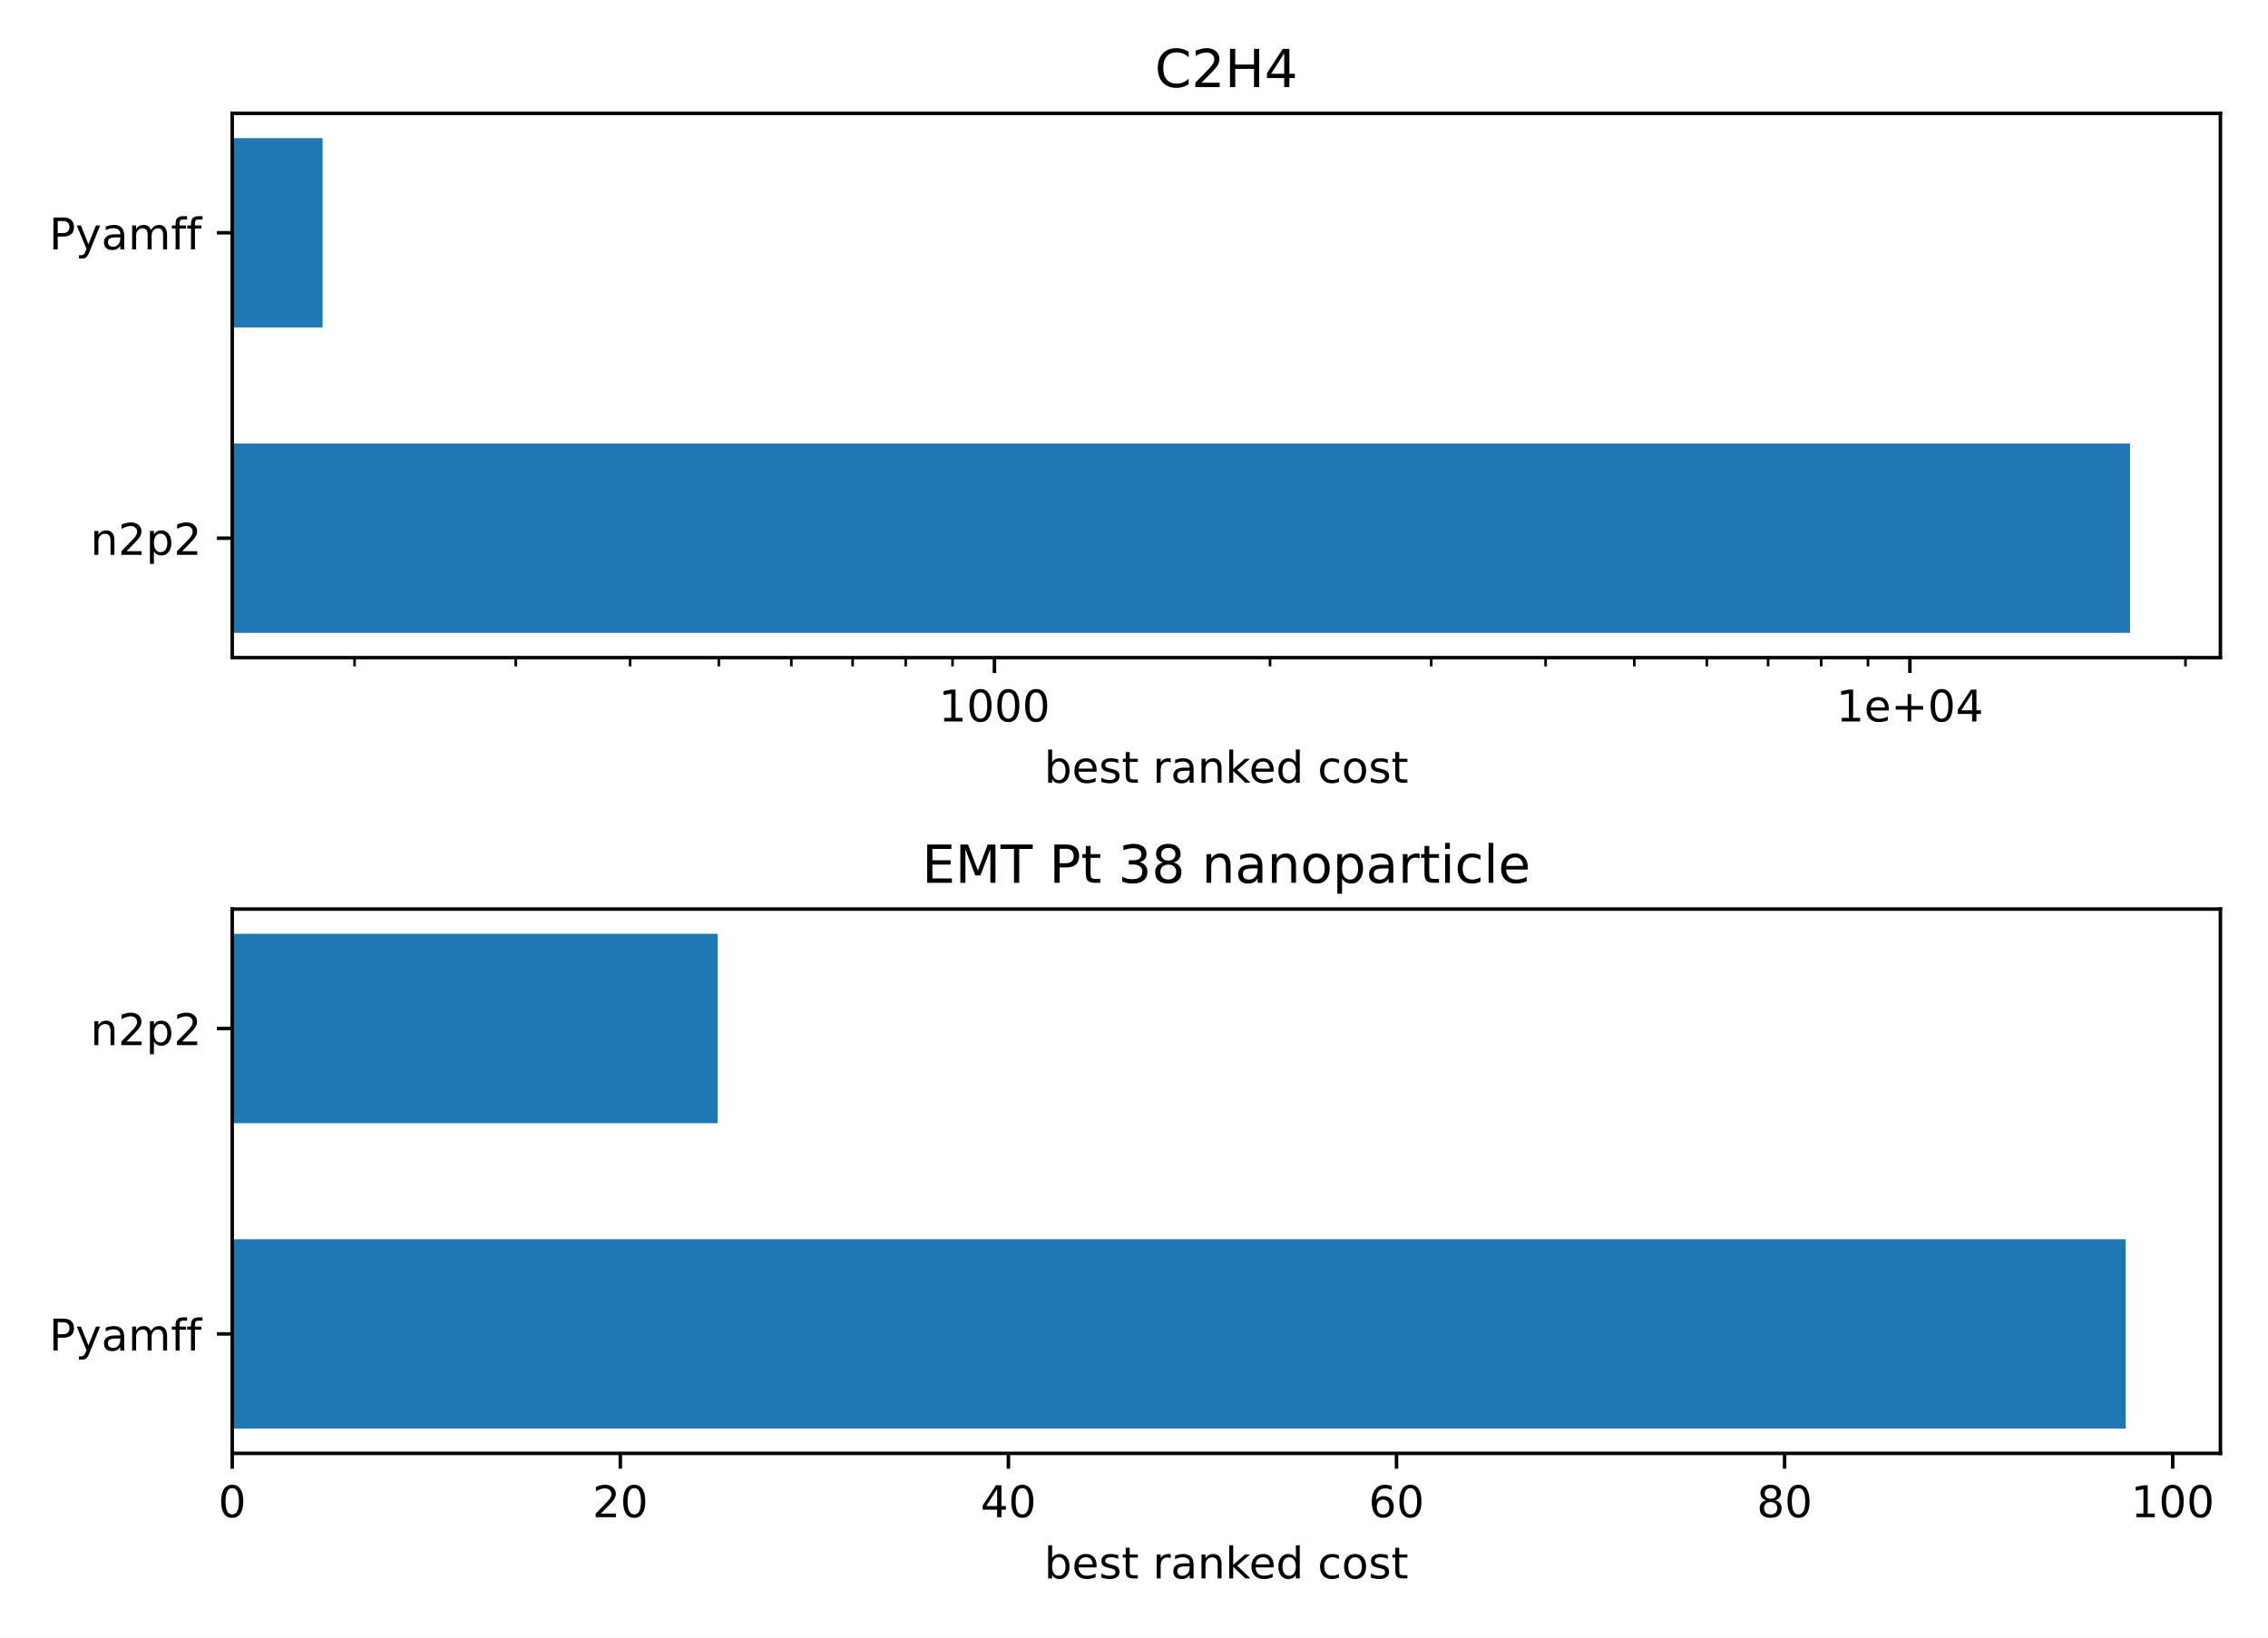
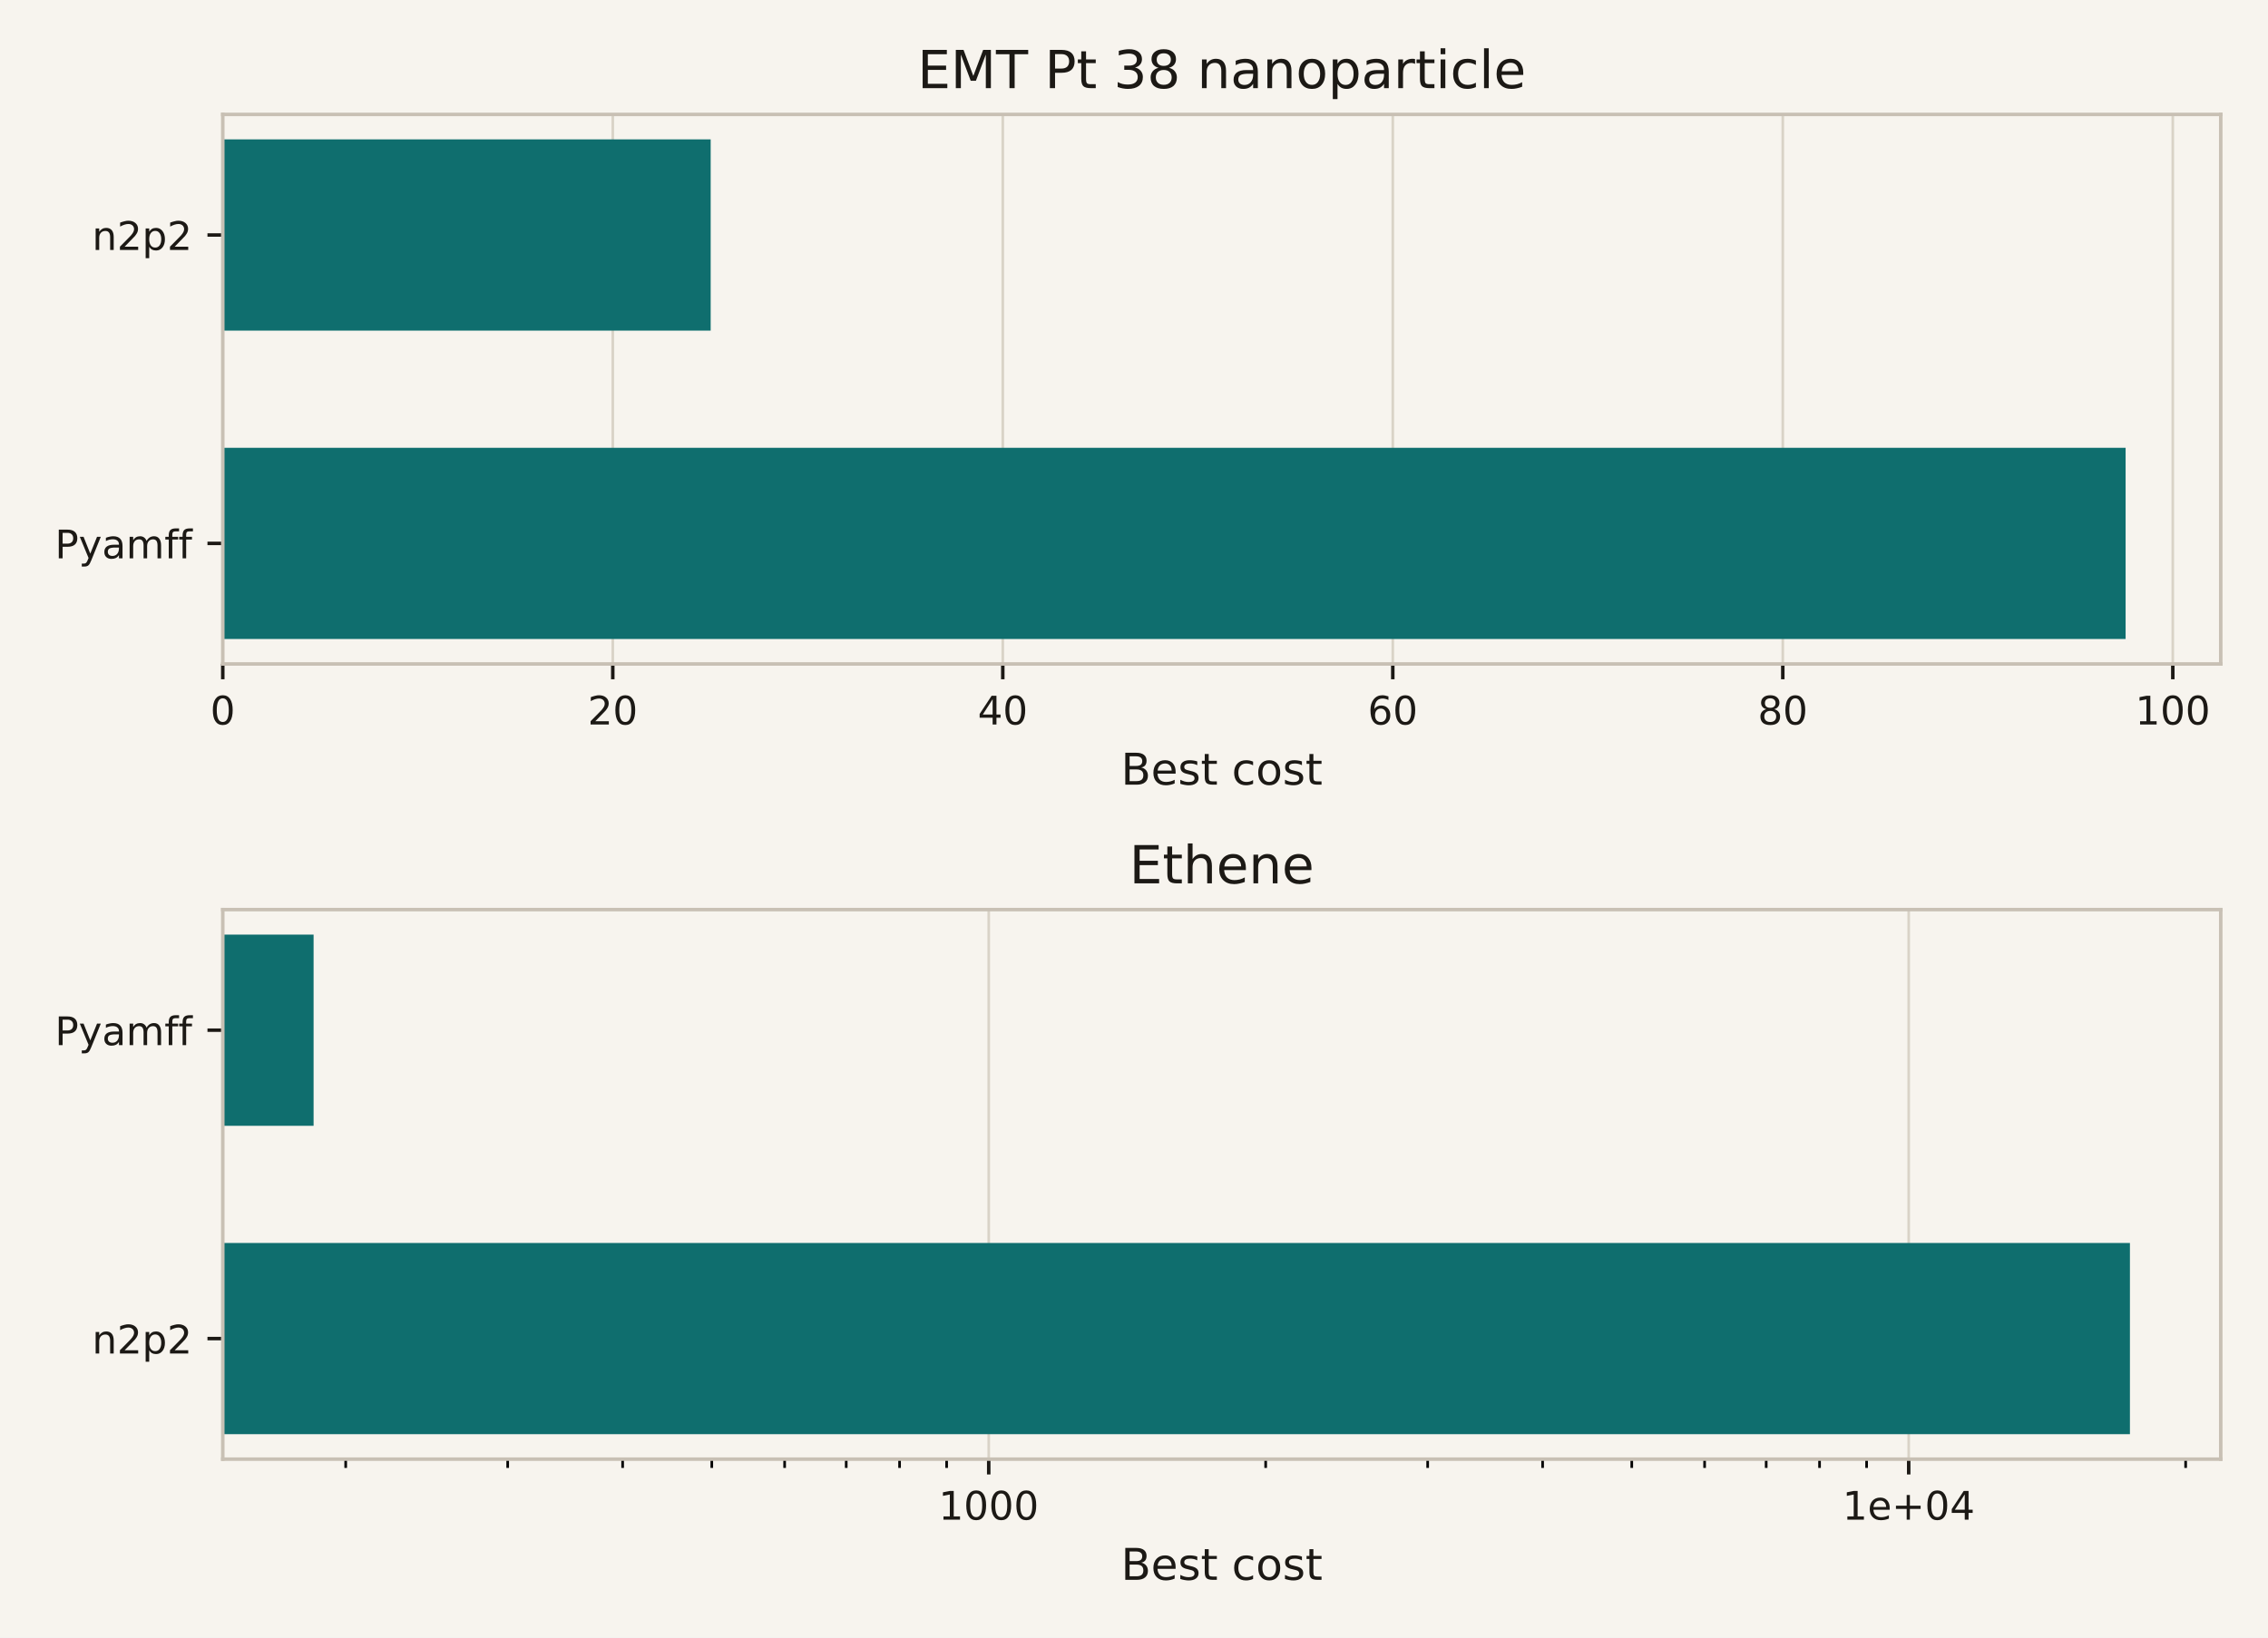
<svg xmlns="http://www.w3.org/2000/svg" xmlns:xlink="http://www.w3.org/1999/xlink" width="518.4pt" height="374.4pt" viewBox="0 0 518.4 374.4" version="1.1">
  <defs>
    <style type="text/css">*{stroke-linejoin: round; stroke-linecap: butt}</style>
  </defs>
  <g id="figure_1">
    <g id="patch_1">
-       <path d="M 0 374.4  L 518.4 374.4  L 518.4 0  L 0 0  z " style="fill: #ffffff" />
+       <path d="M 0 374.4  L 518.4 374.4  L 518.4 0  L 0 0  z " style="fill: #f7f4ee" />
    </g>
    <g id="axes_1">
      <g id="patch_2">
-         <path d="M 53.08 150.356  L 507.522 150.356  L 507.522 25.917  L 53.08 25.917  z " style="fill: #ffffff" />
-       </g>
-       <g id="patch_3">
-         <path d="M -209649.769 31.574  L 73.736 31.574  L 73.736 74.869  L -209649.769 74.869  z " clip-path="url(#p0ac1f655c4)" style="fill: #1f77b4" />
-       </g>
-       <g id="patch_4">
-         <path d="M -209649.769 101.405  L 486.866 101.405  L 486.866 144.7  L -209649.769 144.7  z " clip-path="url(#p0ac1f655c4)" style="fill: #1f77b4" />
+         <path d="M 50.92 151.8  L 507.6 151.8  L 507.6 26.16  L 50.92 26.16  z " style="fill: #f7f4ee" />
      </g>
      <g id="matplotlib.axis_1">
        <g id="xtick_1">
          <g id="line2d_1">
+             <path d="M 50.92 151.8  L 50.92 26.16  " clip-path="url(#p3dd11b61a9)" style="fill: none; stroke: #d9d3c7; stroke-width: 0.6; stroke-linecap: square" />
+           </g>
+           <g id="line2d_2">
            <defs>
-               <path id="m8ea4d47d77" d="M 0 0  L 0 3.5  " style="stroke: #000000; stroke-width: 0.8" />
+               <path id="m0617ce4a32" d="M 0 0  L 0 3.5  " style="stroke: #1c1915; stroke-width: 0.8" />
            </defs>
            <g>
-               <use xlink:href="#m8ea4d47d77" x="227.297" y="150.356" style="stroke: #000000; stroke-width: 0.8" />
+               <use xlink:href="#m0617ce4a32" x="50.92" y="151.8" style="fill: #1c1915; stroke: #1c1915; stroke-width: 0.8" />
            </g>
          </g>
          <g id="text_1">
-             <text style="font-size: 10px; font-family: 'DejaVu Sans', 'Bitstream Vera Sans', 'Computer Modern Sans Serif', 'Lucida Grande', 'Verdana', 'Geneva', 'Lucid', 'Arial', 'Helvetica', 'Avant Garde', sans-serif; text-anchor: middle" x="227.297" y="164.954" transform="rotate(-0 227.2967 164.9539)">1000</text>
+             <text style="font-size: 9px; font-family: 'DejaVu Sans', 'Bitstream Vera Sans', 'Computer Modern Sans Serif', 'Lucida Grande', 'Verdana', 'Geneva', 'Lucid', 'Arial', 'Helvetica', 'Avant Garde', sans-serif; text-anchor: middle; fill: #1c1915" x="50.92" y="165.638" transform="rotate(-0 50.92 165.6379)">0</text>
          </g>
        </g>
        <g id="xtick_2">
-           <g id="line2d_2">
-             <g>
-               <use xlink:href="#m8ea4d47d77" x="436.546" y="150.356" style="stroke: #000000; stroke-width: 0.8" />
+           <g id="line2d_3">
+             <path d="M 140.064 151.8  L 140.064 26.16  " clip-path="url(#p3dd11b61a9)" style="fill: none; stroke: #d9d3c7; stroke-width: 0.6; stroke-linecap: square" />
+           </g>
+           <g id="line2d_4">
+             <g>
+               <use xlink:href="#m0617ce4a32" x="140.064" y="151.8" style="fill: #1c1915; stroke: #1c1915; stroke-width: 0.8" />
            </g>
          </g>
          <g id="text_2">
-             <text style="font-size: 10px; font-family: 'DejaVu Sans', 'Bitstream Vera Sans', 'Computer Modern Sans Serif', 'Lucida Grande', 'Verdana', 'Geneva', 'Lucid', 'Arial', 'Helvetica', 'Avant Garde', sans-serif; text-anchor: middle" x="436.546" y="164.954" transform="rotate(-0 436.546 164.9539)">1e+04</text>
+             <text style="font-size: 9px; font-family: 'DejaVu Sans', 'Bitstream Vera Sans', 'Computer Modern Sans Serif', 'Lucida Grande', 'Verdana', 'Geneva', 'Lucid', 'Arial', 'Helvetica', 'Avant Garde', sans-serif; text-anchor: middle; fill: #1c1915" x="140.064" y="165.638" transform="rotate(-0 140.064 165.6379)">20</text>
          </g>
        </g>
        <g id="xtick_3">
-           <g id="line2d_3">
+           <g id="line2d_5">
+             <path d="M 229.208 151.8  L 229.208 26.16  " clip-path="url(#p3dd11b61a9)" style="fill: none; stroke: #d9d3c7; stroke-width: 0.6; stroke-linecap: square" />
+           </g>
+           <g id="line2d_6">
+             <g>
+               <use xlink:href="#m0617ce4a32" x="229.208" y="151.8" style="fill: #1c1915; stroke: #1c1915; stroke-width: 0.8" />
+             </g>
+           </g>
+           <g id="text_3">
+             <text style="font-size: 9px; font-family: 'DejaVu Sans', 'Bitstream Vera Sans', 'Computer Modern Sans Serif', 'Lucida Grande', 'Verdana', 'Geneva', 'Lucid', 'Arial', 'Helvetica', 'Avant Garde', sans-serif; text-anchor: middle; fill: #1c1915" x="229.208" y="165.638" transform="rotate(-0 229.2079 165.6379)">40</text>
+           </g>
+         </g>
+         <g id="xtick_4">
+           <g id="line2d_7">
+             <path d="M 318.352 151.8  L 318.352 26.16  " clip-path="url(#p3dd11b61a9)" style="fill: none; stroke: #d9d3c7; stroke-width: 0.6; stroke-linecap: square" />
+           </g>
+           <g id="line2d_8">
+             <g>
+               <use xlink:href="#m0617ce4a32" x="318.352" y="151.8" style="fill: #1c1915; stroke: #1c1915; stroke-width: 0.8" />
+             </g>
+           </g>
+           <g id="text_4">
+             <text style="font-size: 9px; font-family: 'DejaVu Sans', 'Bitstream Vera Sans', 'Computer Modern Sans Serif', 'Lucida Grande', 'Verdana', 'Geneva', 'Lucid', 'Arial', 'Helvetica', 'Avant Garde', sans-serif; text-anchor: middle; fill: #1c1915" x="318.352" y="165.638" transform="rotate(-0 318.3519 165.6379)">60</text>
+           </g>
+         </g>
+         <g id="xtick_5">
+           <g id="line2d_9">
+             <path d="M 407.496 151.8  L 407.496 26.16  " clip-path="url(#p3dd11b61a9)" style="fill: none; stroke: #d9d3c7; stroke-width: 0.6; stroke-linecap: square" />
+           </g>
+           <g id="line2d_10">
+             <g>
+               <use xlink:href="#m0617ce4a32" x="407.496" y="151.8" style="fill: #1c1915; stroke: #1c1915; stroke-width: 0.8" />
+             </g>
+           </g>
+           <g id="text_5">
+             <text style="font-size: 9px; font-family: 'DejaVu Sans', 'Bitstream Vera Sans', 'Computer Modern Sans Serif', 'Lucida Grande', 'Verdana', 'Geneva', 'Lucid', 'Arial', 'Helvetica', 'Avant Garde', sans-serif; text-anchor: middle; fill: #1c1915" x="407.496" y="165.638" transform="rotate(-0 407.4958 165.6379)">80</text>
+           </g>
+         </g>
+         <g id="xtick_6">
+           <g id="line2d_11">
+             <path d="M 496.64 151.8  L 496.64 26.16  " clip-path="url(#p3dd11b61a9)" style="fill: none; stroke: #d9d3c7; stroke-width: 0.6; stroke-linecap: square" />
+           </g>
+           <g id="line2d_12">
+             <g>
+               <use xlink:href="#m0617ce4a32" x="496.64" y="151.8" style="fill: #1c1915; stroke: #1c1915; stroke-width: 0.8" />
+             </g>
+           </g>
+           <g id="text_6">
+             <text style="font-size: 9px; font-family: 'DejaVu Sans', 'Bitstream Vera Sans', 'Computer Modern Sans Serif', 'Lucida Grande', 'Verdana', 'Geneva', 'Lucid', 'Arial', 'Helvetica', 'Avant Garde', sans-serif; text-anchor: middle; fill: #1c1915" x="496.64" y="165.638" transform="rotate(-0 496.6398 165.6379)">100</text>
+           </g>
+         </g>
+         <g id="text_7">
+           <text style="font-size: 10px; font-family: 'DejaVu Sans', 'Bitstream Vera Sans', 'Computer Modern Sans Serif', 'Lucida Grande', 'Verdana', 'Geneva', 'Lucid', 'Arial', 'Helvetica', 'Avant Garde', sans-serif; text-anchor: middle; fill: #1c1915" x="279.26" y="179.398" transform="rotate(-0 279.26 179.3977)">Best cost</text>
+         </g>
+       </g>
+       <g id="matplotlib.axis_2">
+         <g id="ytick_1">
+           <g id="line2d_13">
+             <defs>
+               <path id="m97dde00479" d="M 0 0  L -3.5 0  " style="stroke: #1c1915; stroke-width: 0.8" />
+             </defs>
+             <g>
+               <use xlink:href="#m97dde00479" x="50.92" y="53.727" style="fill: #1c1915; stroke: #1c1915; stroke-width: 0.8" />
+             </g>
+           </g>
+           <g id="text_8">
+             <text style="font-size: 9px; font-family: 'DejaVu Sans', 'Bitstream Vera Sans', 'Computer Modern Sans Serif', 'Lucida Grande', 'Verdana', 'Geneva', 'Lucid', 'Arial', 'Helvetica', 'Avant Garde', sans-serif; text-anchor: end; fill: #1c1915" x="43.92" y="57.146" transform="rotate(-0 43.92 57.14642)">n2p2</text>
+           </g>
+         </g>
+         <g id="ytick_2">
+           <g id="line2d_14">
+             <g>
+               <use xlink:href="#m97dde00479" x="50.92" y="124.233" style="fill: #1c1915; stroke: #1c1915; stroke-width: 0.8" />
+             </g>
+           </g>
+           <g id="text_9">
+             <text style="font-size: 9px; font-family: 'DejaVu Sans', 'Bitstream Vera Sans', 'Computer Modern Sans Serif', 'Lucida Grande', 'Verdana', 'Geneva', 'Lucid', 'Arial', 'Helvetica', 'Avant Garde', sans-serif; text-anchor: end; fill: #1c1915" x="43.92" y="127.652" transform="rotate(-0 43.92 127.6518)">Pyamff</text>
+           </g>
+         </g>
+       </g>
+       <g id="patch_3">
+         <path d="M 50.92 31.871  L 162.439 31.871  L 162.439 75.584  L 50.92 75.584  z " clip-path="url(#p3dd11b61a9)" style="fill: #0f6e6e" />
+       </g>
+       <g id="patch_4">
+         <path d="M 50.92 102.376  L 485.853 102.376  L 485.853 146.089  L 50.92 146.089  z " clip-path="url(#p3dd11b61a9)" style="fill: #0f6e6e" />
+       </g>
+       <g id="patch_5">
+         <path d="M 50.92 151.8  L 50.92 26.16  " style="fill: none; stroke: #c8c0b4; stroke-width: 0.8; stroke-linejoin: miter; stroke-linecap: square" />
+       </g>
+       <g id="patch_6">
+         <path d="M 507.6 151.8  L 507.6 26.16  " style="fill: none; stroke: #c8c0b4; stroke-width: 0.8; stroke-linejoin: miter; stroke-linecap: square" />
+       </g>
+       <g id="patch_7">
+         <path d="M 50.92 151.8  L 507.6 151.8  " style="fill: none; stroke: #c8c0b4; stroke-width: 0.8; stroke-linejoin: miter; stroke-linecap: square" />
+       </g>
+       <g id="patch_8">
+         <path d="M 50.92 26.16  L 507.6 26.16  " style="fill: none; stroke: #c8c0b4; stroke-width: 0.8; stroke-linejoin: miter; stroke-linecap: square" />
+       </g>
+       <g id="text_10">
+         <text style="font-size: 12px; font-family: 'DejaVu Sans', 'Bitstream Vera Sans', 'Computer Modern Sans Serif', 'Lucida Grande', 'Verdana', 'Geneva', 'Lucid', 'Arial', 'Helvetica', 'Avant Garde', sans-serif; text-anchor: middle; fill: #1c1915" x="279.26" y="20.16" transform="rotate(-0 279.26 20.16)">EMT Pt 38 nanoparticle</text>
+       </g>
+     </g>
+     <g id="axes_2">
+       <g id="patch_9">
+         <path d="M 50.92 333.6  L 507.6 333.6  L 507.6 207.96  L 50.92 207.96  z " style="fill: #f7f4ee" />
+       </g>
+       <g id="matplotlib.axis_3">
+         <g id="xtick_7">
+           <g id="line2d_15">
+             <path d="M 225.995 333.6  L 225.995 207.96  " clip-path="url(#pbca53623ec)" style="fill: none; stroke: #d9d3c7; stroke-width: 0.6; stroke-linecap: square" />
+           </g>
+           <g id="line2d_16">
+             <g>
+               <use xlink:href="#m0617ce4a32" x="225.995" y="333.6" style="fill: #1c1915; stroke: #1c1915; stroke-width: 0.8" />
+             </g>
+           </g>
+           <g id="text_11">
+             <text style="font-size: 9px; font-family: 'DejaVu Sans', 'Bitstream Vera Sans', 'Computer Modern Sans Serif', 'Lucida Grande', 'Verdana', 'Geneva', 'Lucid', 'Arial', 'Helvetica', 'Avant Garde', sans-serif; text-anchor: middle; fill: #1c1915" x="225.995" y="347.438" transform="rotate(-0 225.9946 347.4379)">1000</text>
+           </g>
+         </g>
+         <g id="xtick_8">
+           <g id="line2d_17">
+             <path d="M 436.274 333.6  L 436.274 207.96  " clip-path="url(#pbca53623ec)" style="fill: none; stroke: #d9d3c7; stroke-width: 0.6; stroke-linecap: square" />
+           </g>
+           <g id="line2d_18">
+             <g>
+               <use xlink:href="#m0617ce4a32" x="436.274" y="333.6" style="fill: #1c1915; stroke: #1c1915; stroke-width: 0.8" />
+             </g>
+           </g>
+           <g id="text_12">
+             <text style="font-size: 9px; font-family: 'DejaVu Sans', 'Bitstream Vera Sans', 'Computer Modern Sans Serif', 'Lucida Grande', 'Verdana', 'Geneva', 'Lucid', 'Arial', 'Helvetica', 'Avant Garde', sans-serif; text-anchor: middle; fill: #1c1915" x="436.274" y="347.438" transform="rotate(-0 436.2743 347.4379)">1e+04</text>
+           </g>
+         </g>
+         <g id="xtick_9">
+           <g id="line2d_19">
            <defs>
              <path id="mdd76fc2fa7" d="M 0 0  L 0 2  " style="stroke: #000000; stroke-width: 0.6" />
            </defs>
            <g>
-               <use xlink:href="#mdd76fc2fa7" x="81.038" y="150.356" style="stroke: #000000; stroke-width: 0.6" />
-             </g>
-           </g>
-         </g>
-         <g id="xtick_4">
-           <g id="line2d_4">
-             <g>
-               <use xlink:href="#mdd76fc2fa7" x="117.885" y="150.356" style="stroke: #000000; stroke-width: 0.6" />
-             </g>
-           </g>
-         </g>
-         <g id="xtick_5">
-           <g id="line2d_5">
-             <g>
-               <use xlink:href="#mdd76fc2fa7" x="144.028" y="150.356" style="stroke: #000000; stroke-width: 0.6" />
-             </g>
-           </g>
-         </g>
-         <g id="xtick_6">
-           <g id="line2d_6">
-             <g>
-               <use xlink:href="#mdd76fc2fa7" x="164.306" y="150.356" style="stroke: #000000; stroke-width: 0.6" />
-             </g>
-           </g>
-         </g>
-         <g id="xtick_7">
-           <g id="line2d_7">
-             <g>
-               <use xlink:href="#mdd76fc2fa7" x="180.875" y="150.356" style="stroke: #000000; stroke-width: 0.6" />
-             </g>
-           </g>
-         </g>
-         <g id="xtick_8">
-           <g id="line2d_8">
-             <g>
-               <use xlink:href="#mdd76fc2fa7" x="194.884" y="150.356" style="stroke: #000000; stroke-width: 0.6" />
-             </g>
-           </g>
-         </g>
-         <g id="xtick_9">
-           <g id="line2d_9">
-             <g>
-               <use xlink:href="#mdd76fc2fa7" x="207.018" y="150.356" style="stroke: #000000; stroke-width: 0.6" />
+               <use xlink:href="#mdd76fc2fa7" x="79.015" y="333.6" style="stroke: #000000; stroke-width: 0.6" />
            </g>
          </g>
        </g>
        <g id="xtick_10">
-           <g id="line2d_10">
-             <g>
-               <use xlink:href="#mdd76fc2fa7" x="217.722" y="150.356" style="stroke: #000000; stroke-width: 0.6" />
+           <g id="line2d_20">
+             <g>
+               <use xlink:href="#mdd76fc2fa7" x="116.044" y="333.6" style="stroke: #000000; stroke-width: 0.6" />
            </g>
          </g>
        </g>
        <g id="xtick_11">
-           <g id="line2d_11">
-             <g>
-               <use xlink:href="#mdd76fc2fa7" x="290.287" y="150.356" style="stroke: #000000; stroke-width: 0.6" />
+           <g id="line2d_21">
+             <g>
+               <use xlink:href="#mdd76fc2fa7" x="142.316" y="333.6" style="stroke: #000000; stroke-width: 0.6" />
            </g>
          </g>
        </g>
        <g id="xtick_12">
-           <g id="line2d_12">
-             <g>
-               <use xlink:href="#mdd76fc2fa7" x="327.134" y="150.356" style="stroke: #000000; stroke-width: 0.6" />
+           <g id="line2d_22">
+             <g>
+               <use xlink:href="#mdd76fc2fa7" x="162.694" y="333.6" style="stroke: #000000; stroke-width: 0.6" />
            </g>
          </g>
        </g>
        <g id="xtick_13">
-           <g id="line2d_13">
-             <g>
-               <use xlink:href="#mdd76fc2fa7" x="353.277" y="150.356" style="stroke: #000000; stroke-width: 0.6" />
+           <g id="line2d_23">
+             <g>
+               <use xlink:href="#mdd76fc2fa7" x="179.344" y="333.6" style="stroke: #000000; stroke-width: 0.6" />
            </g>
          </g>
        </g>
        <g id="xtick_14">
-           <g id="line2d_14">
-             <g>
-               <use xlink:href="#mdd76fc2fa7" x="373.556" y="150.356" style="stroke: #000000; stroke-width: 0.6" />
+           <g id="line2d_24">
+             <g>
+               <use xlink:href="#mdd76fc2fa7" x="193.422" y="333.6" style="stroke: #000000; stroke-width: 0.6" />
            </g>
          </g>
        </g>
        <g id="xtick_15">
-           <g id="line2d_15">
-             <g>
-               <use xlink:href="#mdd76fc2fa7" x="390.124" y="150.356" style="stroke: #000000; stroke-width: 0.6" />
+           <g id="line2d_25">
+             <g>
+               <use xlink:href="#mdd76fc2fa7" x="205.616" y="333.6" style="stroke: #000000; stroke-width: 0.6" />
            </g>
          </g>
        </g>
        <g id="xtick_16">
-           <g id="line2d_16">
-             <g>
-               <use xlink:href="#mdd76fc2fa7" x="404.133" y="150.356" style="stroke: #000000; stroke-width: 0.6" />
+           <g id="line2d_26">
+             <g>
+               <use xlink:href="#mdd76fc2fa7" x="216.373" y="333.6" style="stroke: #000000; stroke-width: 0.6" />
            </g>
          </g>
        </g>
        <g id="xtick_17">
-           <g id="line2d_17">
-             <g>
-               <use xlink:href="#mdd76fc2fa7" x="416.268" y="150.356" style="stroke: #000000; stroke-width: 0.6" />
+           <g id="line2d_27">
+             <g>
+               <use xlink:href="#mdd76fc2fa7" x="289.295" y="333.6" style="stroke: #000000; stroke-width: 0.6" />
            </g>
          </g>
        </g>
        <g id="xtick_18">
-           <g id="line2d_18">
-             <g>
-               <use xlink:href="#mdd76fc2fa7" x="426.971" y="150.356" style="stroke: #000000; stroke-width: 0.6" />
+           <g id="line2d_28">
+             <g>
+               <use xlink:href="#mdd76fc2fa7" x="326.324" y="333.6" style="stroke: #000000; stroke-width: 0.6" />
            </g>
          </g>
        </g>
        <g id="xtick_19">
-           <g id="line2d_19">
-             <g>
-               <use xlink:href="#mdd76fc2fa7" x="499.536" y="150.356" style="stroke: #000000; stroke-width: 0.6" />
-             </g>
-           </g>
-         </g>
-         <g id="text_3">
-           <text style="font-size: 10px; font-family: 'DejaVu Sans', 'Bitstream Vera Sans', 'Computer Modern Sans Serif', 'Lucida Grande', 'Verdana', 'Geneva', 'Lucid', 'Arial', 'Helvetica', 'Avant Garde', sans-serif; text-anchor: middle" x="280.301" y="178.955" transform="rotate(-0 280.3011 178.9547)">best ranked cost</text>
-         </g>
-       </g>
-       <g id="matplotlib.axis_2">
-         <g id="ytick_1">
-           <g id="line2d_20">
-             <defs>
-               <path id="md659df78fa" d="M 0 0  L -3.5 0  " style="stroke: #000000; stroke-width: 0.8" />
-             </defs>
-             <g>
-               <use xlink:href="#md659df78fa" x="53.08" y="53.221" style="stroke: #000000; stroke-width: 0.8" />
-             </g>
-           </g>
-           <g id="text_4">
-             <text style="font-size: 10px; font-family: 'DejaVu Sans', 'Bitstream Vera Sans', 'Computer Modern Sans Serif', 'Lucida Grande', 'Verdana', 'Geneva', 'Lucid', 'Arial', 'Helvetica', 'Avant Garde', sans-serif; text-anchor: end" x="46.08" y="57.02" transform="rotate(-0 46.08 57.02038)">Pyamff</text>
-           </g>
-         </g>
-         <g id="ytick_2">
-           <g id="line2d_21">
-             <g>
-               <use xlink:href="#md659df78fa" x="53.08" y="123.052" style="stroke: #000000; stroke-width: 0.8" />
-             </g>
-           </g>
-           <g id="text_5">
-             <text style="font-size: 10px; font-family: 'DejaVu Sans', 'Bitstream Vera Sans', 'Computer Modern Sans Serif', 'Lucida Grande', 'Verdana', 'Geneva', 'Lucid', 'Arial', 'Helvetica', 'Avant Garde', sans-serif; text-anchor: end" x="46.08" y="126.851" transform="rotate(-0 46.08 126.8511)">n2p2</text>
-           </g>
-         </g>
-       </g>
-       <g id="patch_5">
-         <path d="M 53.08 150.356  L 53.08 25.917  " style="fill: none; stroke: #000000; stroke-width: 0.8; stroke-linejoin: miter; stroke-linecap: square" />
-       </g>
-       <g id="patch_6">
-         <path d="M 507.522 150.356  L 507.522 25.917  " style="fill: none; stroke: #000000; stroke-width: 0.8; stroke-linejoin: miter; stroke-linecap: square" />
-       </g>
-       <g id="patch_7">
-         <path d="M 53.08 150.356  L 507.522 150.356  " style="fill: none; stroke: #000000; stroke-width: 0.8; stroke-linejoin: miter; stroke-linecap: square" />
-       </g>
-       <g id="patch_8">
-         <path d="M 53.08 25.917  L 507.522 25.917  " style="fill: none; stroke: #000000; stroke-width: 0.8; stroke-linejoin: miter; stroke-linecap: square" />
-       </g>
-       <g id="text_6">
-         <text style="font-size: 12px; font-family: 'DejaVu Sans', 'Bitstream Vera Sans', 'Computer Modern Sans Serif', 'Lucida Grande', 'Verdana', 'Geneva', 'Lucid', 'Arial', 'Helvetica', 'Avant Garde', sans-serif; text-anchor: middle" x="280.301" y="19.917" transform="rotate(-0 280.3011 19.91719)">C2H4</text>
-       </g>
-     </g>
-     <g id="axes_2">
-       <g id="patch_9">
-         <path d="M 53.08 332.278  L 507.522 332.278  L 507.522 207.839  L 53.08 207.839  z " style="fill: #ffffff" />
-       </g>
-       <g id="patch_10">
-         <path d="M 53.08 213.495  L 164.053 213.495  L 164.053 256.79  L 53.08 256.79  z " clip-path="url(#p0be7cc1b76)" style="fill: #1f77b4" />
-       </g>
-       <g id="patch_11">
-         <path d="M 53.08 283.326  L 485.882 283.326  L 485.882 326.621  L 53.08 326.621  z " clip-path="url(#p0be7cc1b76)" style="fill: #1f77b4" />
-       </g>
-       <g id="matplotlib.axis_3">
+           <g id="line2d_29">
+             <g>
+               <use xlink:href="#mdd76fc2fa7" x="352.596" y="333.6" style="stroke: #000000; stroke-width: 0.6" />
+             </g>
+           </g>
+         </g>
        <g id="xtick_20">
-           <g id="line2d_22">
-             <g>
-               <use xlink:href="#m8ea4d47d77" x="53.08" y="332.278" style="stroke: #000000; stroke-width: 0.8" />
-             </g>
-           </g>
-           <g id="text_7">
-             <text style="font-size: 10px; font-family: 'DejaVu Sans', 'Bitstream Vera Sans', 'Computer Modern Sans Serif', 'Lucida Grande', 'Verdana', 'Geneva', 'Lucid', 'Arial', 'Helvetica', 'Avant Garde', sans-serif; text-anchor: middle" x="53.08" y="346.875" transform="rotate(-0 53.08 346.8753)">0</text>
+           <g id="line2d_30">
+             <g>
+               <use xlink:href="#mdd76fc2fa7" x="372.974" y="333.6" style="stroke: #000000; stroke-width: 0.6" />
+             </g>
          </g>
        </g>
        <g id="xtick_21">
-           <g id="line2d_23">
-             <g>
-               <use xlink:href="#m8ea4d47d77" x="141.787" y="332.278" style="stroke: #000000; stroke-width: 0.8" />
-             </g>
-           </g>
-           <g id="text_8">
-             <text style="font-size: 10px; font-family: 'DejaVu Sans', 'Bitstream Vera Sans', 'Computer Modern Sans Serif', 'Lucida Grande', 'Verdana', 'Geneva', 'Lucid', 'Arial', 'Helvetica', 'Avant Garde', sans-serif; text-anchor: middle" x="141.787" y="346.875" transform="rotate(-0 141.7871 346.8753)">20</text>
+           <g id="line2d_31">
+             <g>
+               <use xlink:href="#mdd76fc2fa7" x="389.624" y="333.6" style="stroke: #000000; stroke-width: 0.6" />
+             </g>
          </g>
        </g>
        <g id="xtick_22">
-           <g id="line2d_24">
-             <g>
-               <use xlink:href="#m8ea4d47d77" x="230.494" y="332.278" style="stroke: #000000; stroke-width: 0.8" />
-             </g>
-           </g>
-           <g id="text_9">
-             <text style="font-size: 10px; font-family: 'DejaVu Sans', 'Bitstream Vera Sans', 'Computer Modern Sans Serif', 'Lucida Grande', 'Verdana', 'Geneva', 'Lucid', 'Arial', 'Helvetica', 'Avant Garde', sans-serif; text-anchor: middle" x="230.494" y="346.875" transform="rotate(-0 230.4943 346.8753)">40</text>
+           <g id="line2d_32">
+             <g>
+               <use xlink:href="#mdd76fc2fa7" x="403.702" y="333.6" style="stroke: #000000; stroke-width: 0.6" />
+             </g>
          </g>
        </g>
        <g id="xtick_23">
-           <g id="line2d_25">
-             <g>
-               <use xlink:href="#m8ea4d47d77" x="319.201" y="332.278" style="stroke: #000000; stroke-width: 0.8" />
-             </g>
-           </g>
-           <g id="text_10">
-             <text style="font-size: 10px; font-family: 'DejaVu Sans', 'Bitstream Vera Sans', 'Computer Modern Sans Serif', 'Lucida Grande', 'Verdana', 'Geneva', 'Lucid', 'Arial', 'Helvetica', 'Avant Garde', sans-serif; text-anchor: middle" x="319.201" y="346.875" transform="rotate(-0 319.2014 346.8753)">60</text>
+           <g id="line2d_33">
+             <g>
+               <use xlink:href="#mdd76fc2fa7" x="415.896" y="333.6" style="stroke: #000000; stroke-width: 0.6" />
+             </g>
          </g>
        </g>
        <g id="xtick_24">
-           <g id="line2d_26">
-             <g>
-               <use xlink:href="#m8ea4d47d77" x="407.909" y="332.278" style="stroke: #000000; stroke-width: 0.8" />
-             </g>
-           </g>
-           <g id="text_11">
-             <text style="font-size: 10px; font-family: 'DejaVu Sans', 'Bitstream Vera Sans', 'Computer Modern Sans Serif', 'Lucida Grande', 'Verdana', 'Geneva', 'Lucid', 'Arial', 'Helvetica', 'Avant Garde', sans-serif; text-anchor: middle" x="407.909" y="346.875" transform="rotate(-0 407.9085 346.8753)">80</text>
+           <g id="line2d_34">
+             <g>
+               <use xlink:href="#mdd76fc2fa7" x="426.652" y="333.6" style="stroke: #000000; stroke-width: 0.6" />
+             </g>
          </g>
        </g>
        <g id="xtick_25">
-           <g id="line2d_27">
-             <g>
-               <use xlink:href="#m8ea4d47d77" x="496.616" y="332.278" style="stroke: #000000; stroke-width: 0.8" />
-             </g>
-           </g>
-           <g id="text_12">
-             <text style="font-size: 10px; font-family: 'DejaVu Sans', 'Bitstream Vera Sans', 'Computer Modern Sans Serif', 'Lucida Grande', 'Verdana', 'Geneva', 'Lucid', 'Arial', 'Helvetica', 'Avant Garde', sans-serif; text-anchor: middle" x="496.616" y="346.875" transform="rotate(-0 496.6156 346.8753)">100</text>
+           <g id="line2d_35">
+             <g>
+               <use xlink:href="#mdd76fc2fa7" x="499.575" y="333.6" style="stroke: #000000; stroke-width: 0.6" />
+             </g>
          </g>
        </g>
        <g id="text_13">
-           <text style="font-size: 10px; font-family: 'DejaVu Sans', 'Bitstream Vera Sans', 'Computer Modern Sans Serif', 'Lucida Grande', 'Verdana', 'Geneva', 'Lucid', 'Arial', 'Helvetica', 'Avant Garde', sans-serif; text-anchor: middle" x="280.301" y="360.876" transform="rotate(-0 280.3011 360.8761)">best ranked cost</text>
+           <text style="font-size: 10px; font-family: 'DejaVu Sans', 'Bitstream Vera Sans', 'Computer Modern Sans Serif', 'Lucida Grande', 'Verdana', 'Geneva', 'Lucid', 'Arial', 'Helvetica', 'Avant Garde', sans-serif; text-anchor: middle; fill: #1c1915" x="279.26" y="361.198" transform="rotate(-0 279.26 361.1977)">Best cost</text>
        </g>
      </g>
      <g id="matplotlib.axis_4">
        <g id="ytick_3">
-           <g id="line2d_28">
-             <g>
-               <use xlink:href="#md659df78fa" x="53.08" y="235.143" style="stroke: #000000; stroke-width: 0.8" />
+           <g id="line2d_36">
+             <g>
+               <use xlink:href="#m97dde00479" x="50.92" y="235.527" style="fill: #1c1915; stroke: #1c1915; stroke-width: 0.8" />
            </g>
          </g>
          <g id="text_14">
-             <text style="font-size: 10px; font-family: 'DejaVu Sans', 'Bitstream Vera Sans', 'Computer Modern Sans Serif', 'Lucida Grande', 'Verdana', 'Geneva', 'Lucid', 'Arial', 'Helvetica', 'Avant Garde', sans-serif; text-anchor: end" x="46.08" y="238.941" transform="rotate(-0 46.08 238.9414)">n2p2</text>
+             <text style="font-size: 9px; font-family: 'DejaVu Sans', 'Bitstream Vera Sans', 'Computer Modern Sans Serif', 'Lucida Grande', 'Verdana', 'Geneva', 'Lucid', 'Arial', 'Helvetica', 'Avant Garde', sans-serif; text-anchor: end; fill: #1c1915" x="43.92" y="238.947" transform="rotate(-0 43.92 238.9468)">Pyamff</text>
          </g>
        </g>
        <g id="ytick_4">
-           <g id="line2d_29">
-             <g>
-               <use xlink:href="#md659df78fa" x="53.08" y="304.974" style="stroke: #000000; stroke-width: 0.8" />
+           <g id="line2d_37">
+             <g>
+               <use xlink:href="#m97dde00479" x="50.92" y="306.033" style="fill: #1c1915; stroke: #1c1915; stroke-width: 0.8" />
            </g>
          </g>
          <g id="text_15">
-             <text style="font-size: 10px; font-family: 'DejaVu Sans', 'Bitstream Vera Sans', 'Computer Modern Sans Serif', 'Lucida Grande', 'Verdana', 'Geneva', 'Lucid', 'Arial', 'Helvetica', 'Avant Garde', sans-serif; text-anchor: end" x="46.08" y="308.773" transform="rotate(-0 46.08 308.7729)">Pyamff</text>
-           </g>
-         </g>
+             <text style="font-size: 9px; font-family: 'DejaVu Sans', 'Bitstream Vera Sans', 'Computer Modern Sans Serif', 'Lucida Grande', 'Verdana', 'Geneva', 'Lucid', 'Arial', 'Helvetica', 'Avant Garde', sans-serif; text-anchor: end; fill: #1c1915" x="43.92" y="309.451" transform="rotate(-0 43.92 309.4515)">n2p2</text>
+           </g>
+         </g>
+       </g>
+       <g id="patch_10">
+         <path d="M -210684.575 213.671  L 71.678 213.671  L 71.678 257.384  L -210684.575 257.384  z " clip-path="url(#pbca53623ec)" style="fill: #0f6e6e" />
+       </g>
+       <g id="patch_11">
+         <path d="M -210684.575 284.176  L 486.842 284.176  L 486.842 327.889  L -210684.575 327.889  z " clip-path="url(#pbca53623ec)" style="fill: #0f6e6e" />
      </g>
      <g id="patch_12">
-         <path d="M 53.08 332.278  L 53.08 207.839  " style="fill: none; stroke: #000000; stroke-width: 0.8; stroke-linejoin: miter; stroke-linecap: square" />
+         <path d="M 50.92 333.6  L 50.92 207.96  " style="fill: none; stroke: #c8c0b4; stroke-width: 0.8; stroke-linejoin: miter; stroke-linecap: square" />
      </g>
      <g id="patch_13">
-         <path d="M 507.522 332.278  L 507.522 207.839  " style="fill: none; stroke: #000000; stroke-width: 0.8; stroke-linejoin: miter; stroke-linecap: square" />
+         <path d="M 507.6 333.6  L 507.6 207.96  " style="fill: none; stroke: #c8c0b4; stroke-width: 0.8; stroke-linejoin: miter; stroke-linecap: square" />
      </g>
      <g id="patch_14">
-         <path d="M 53.08 332.278  L 507.522 332.278  " style="fill: none; stroke: #000000; stroke-width: 0.8; stroke-linejoin: miter; stroke-linecap: square" />
+         <path d="M 50.92 333.6  L 507.6 333.6  " style="fill: none; stroke: #c8c0b4; stroke-width: 0.8; stroke-linejoin: miter; stroke-linecap: square" />
      </g>
      <g id="patch_15">
-         <path d="M 53.08 207.839  L 507.522 207.839  " style="fill: none; stroke: #000000; stroke-width: 0.8; stroke-linejoin: miter; stroke-linecap: square" />
+         <path d="M 50.92 207.96  L 507.6 207.96  " style="fill: none; stroke: #c8c0b4; stroke-width: 0.8; stroke-linejoin: miter; stroke-linecap: square" />
      </g>
      <g id="text_16">
-         <text style="font-size: 12px; font-family: 'DejaVu Sans', 'Bitstream Vera Sans', 'Computer Modern Sans Serif', 'Lucida Grande', 'Verdana', 'Geneva', 'Lucid', 'Arial', 'Helvetica', 'Avant Garde', sans-serif; text-anchor: middle" x="280.301" y="201.839" transform="rotate(-0 280.3011 201.8386)">EMT Pt 38 nanoparticle</text>
+         <text style="font-size: 12px; font-family: 'DejaVu Sans', 'Bitstream Vera Sans', 'Computer Modern Sans Serif', 'Lucida Grande', 'Verdana', 'Geneva', 'Lucid', 'Arial', 'Helvetica', 'Avant Garde', sans-serif; text-anchor: middle; fill: #1c1915" x="279.26" y="201.96" transform="rotate(-0 279.26 201.96)">Ethene</text>
      </g>
    </g>
  </g>
  <defs>
-     <clipPath id="p0ac1f655c4">
-       <rect x="53.08" y="25.917" width="454.442" height="124.439" />
+     <clipPath id="p3dd11b61a9">
+       <rect x="50.92" y="26.16" width="456.68" height="125.64" />
    </clipPath>
-     <clipPath id="p0be7cc1b76">
-       <rect x="53.08" y="207.839" width="454.442" height="124.439" />
+     <clipPath id="pbca53623ec">
+       <rect x="50.92" y="207.96" width="456.68" height="125.64" />
    </clipPath>
  </defs>
</svg>
